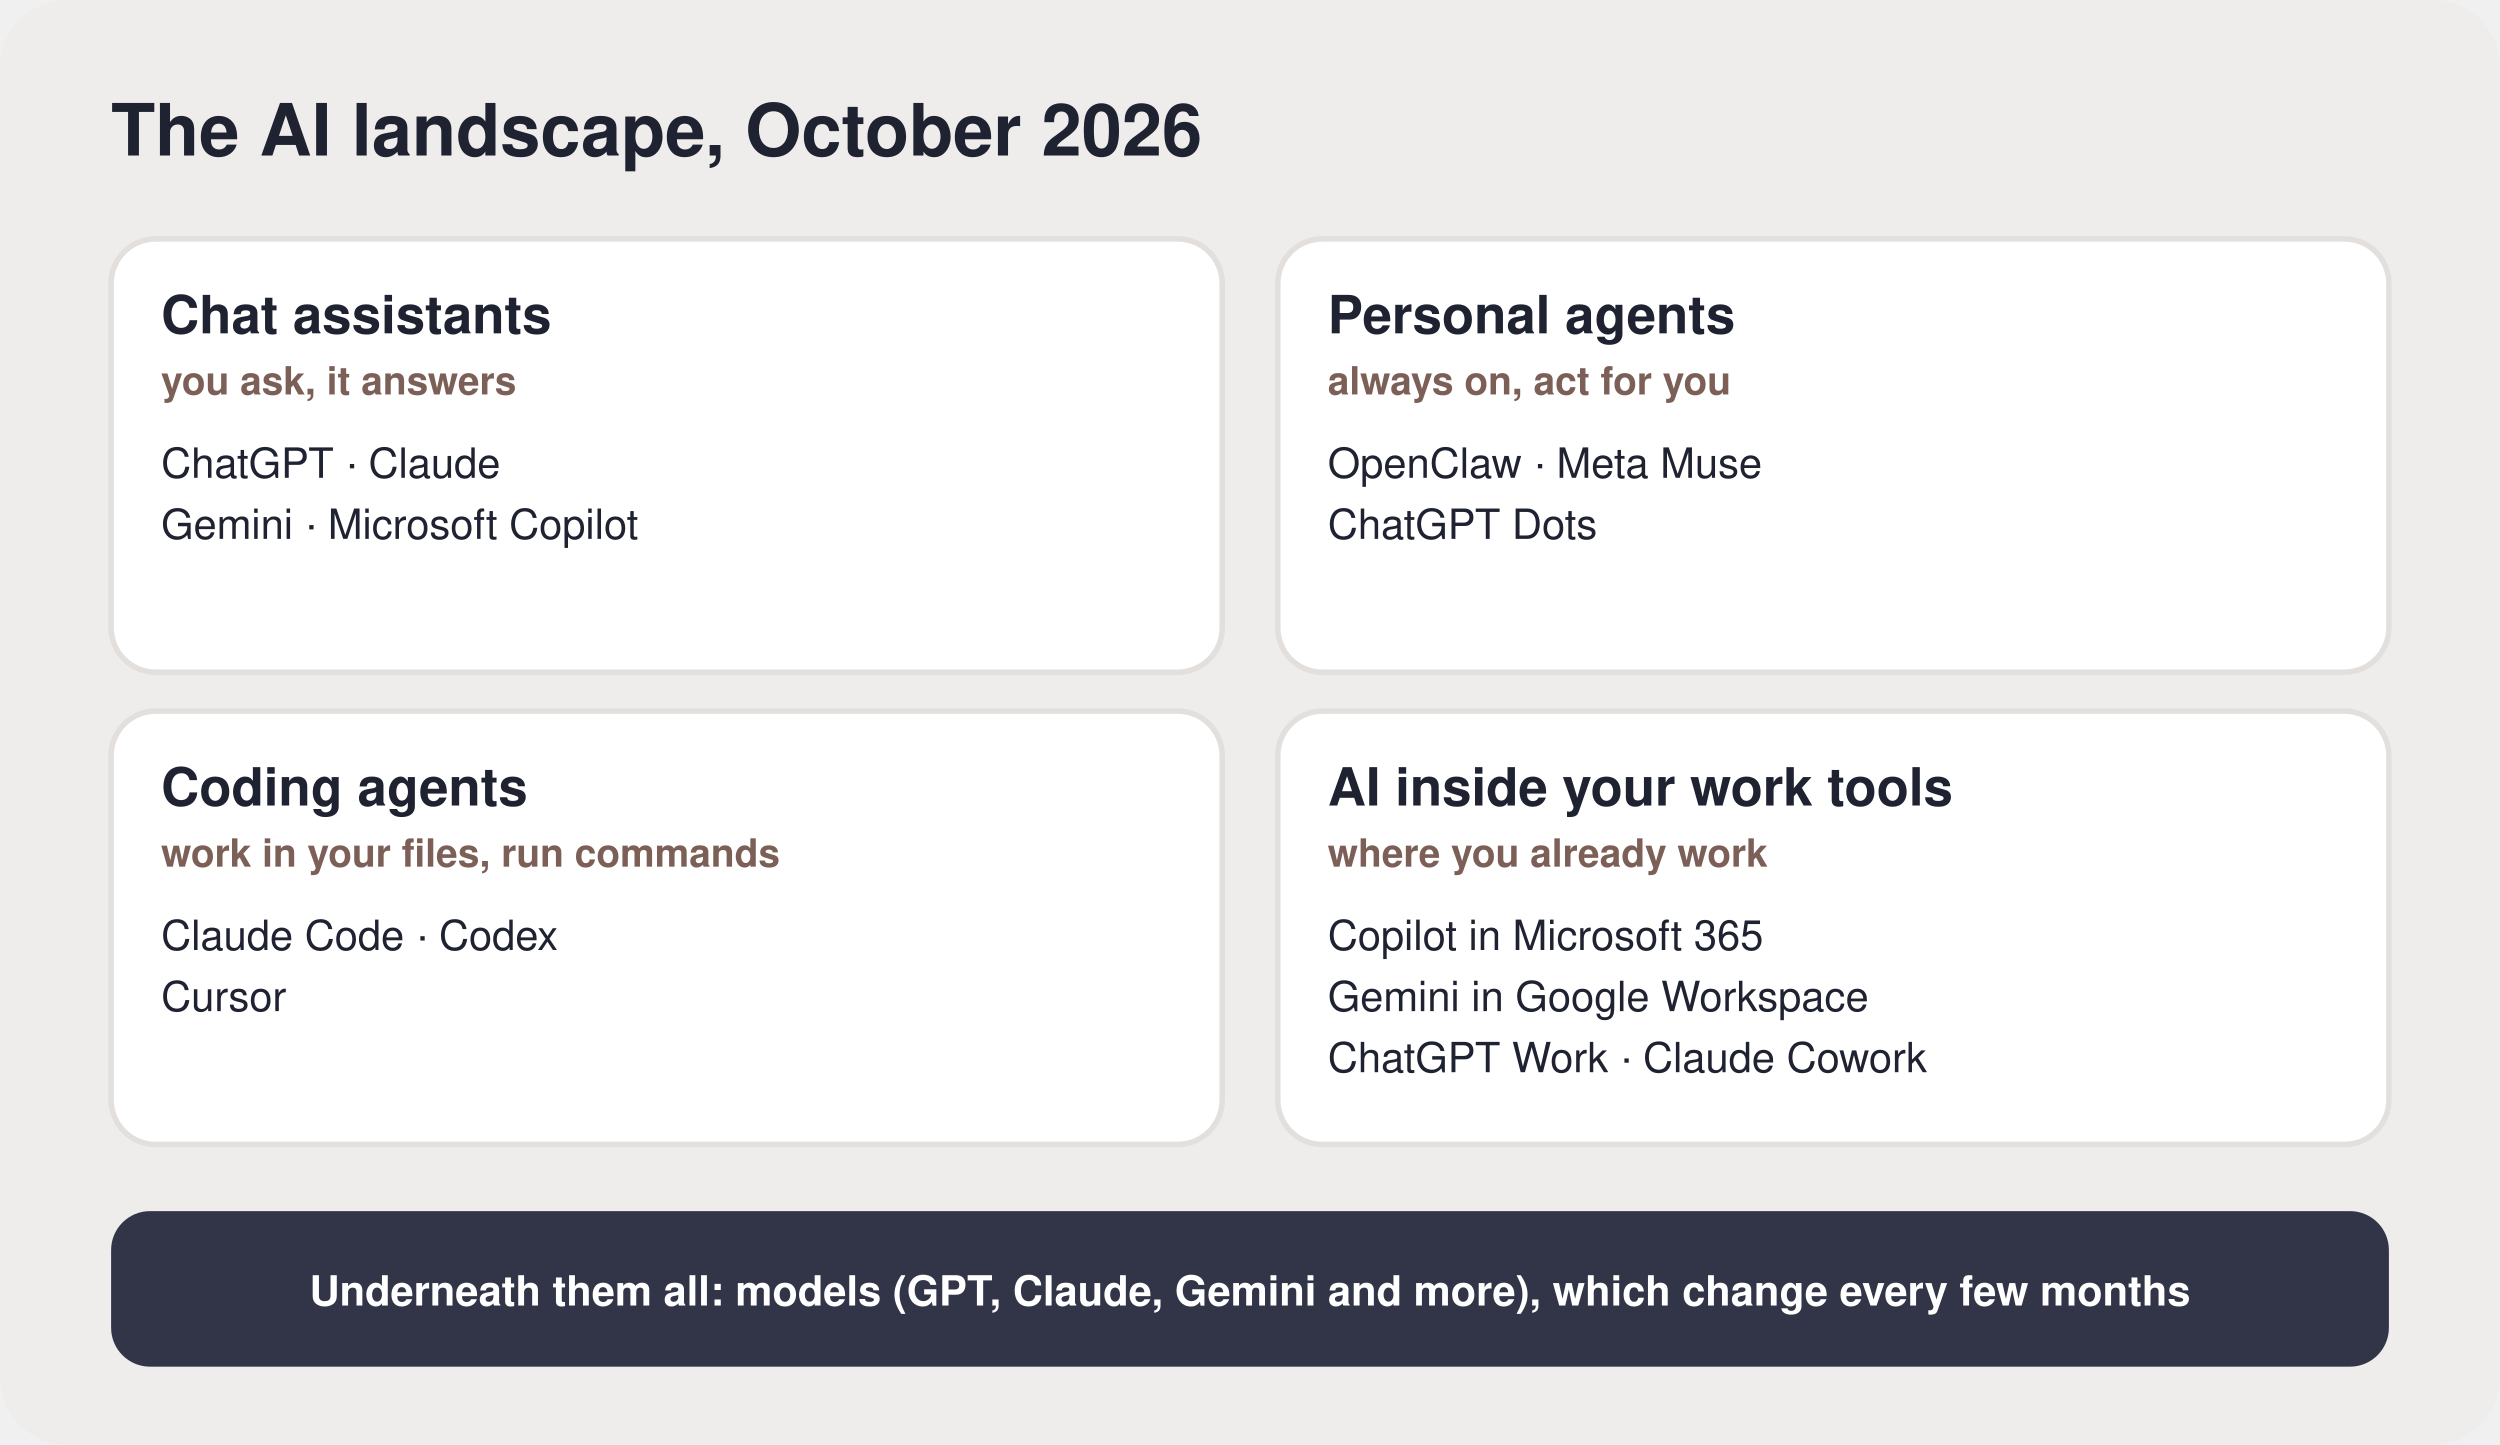
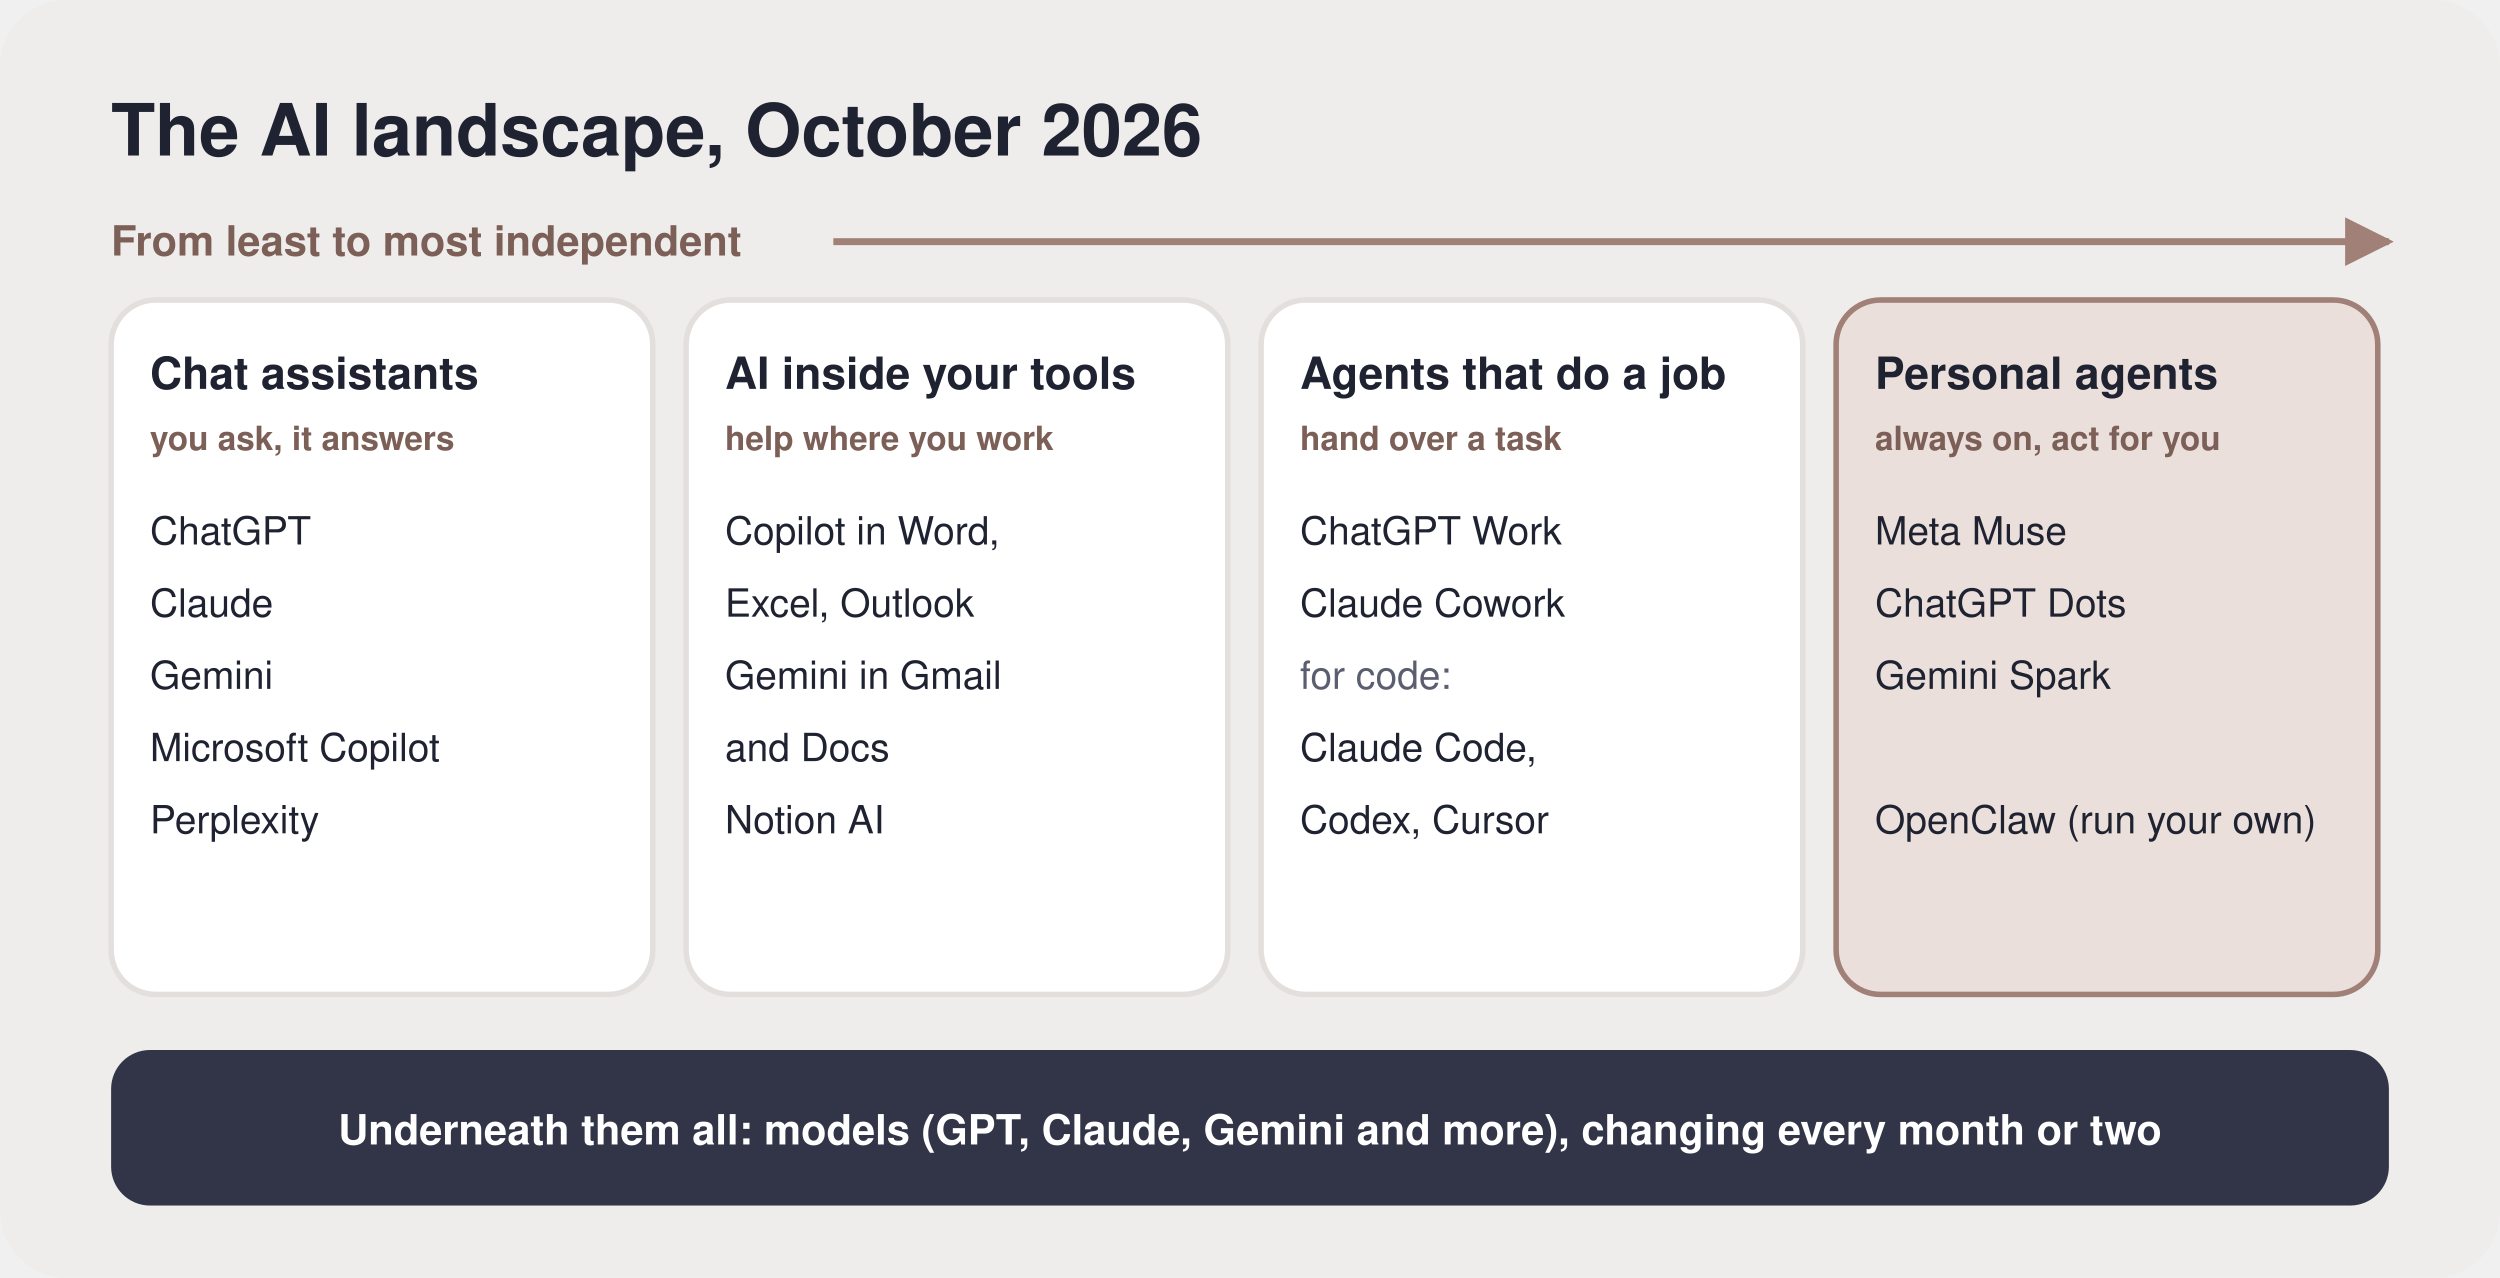
- <svg xmlns="http://www.w3.org/2000/svg" viewBox="0 0 900 520" width="900" height="520" role="img" aria-label="Four kinds of AI tool: chat assistants, personal agents, coding agents and AI inside work tools, with examples; models sit underneath them all" font-family="Manrope, 'Helvetica Neue', Helvetica, Arial, sans-serif">
-   <rect width="900" height="520" rx="24" fill="#EFEDEC" />
+ <svg xmlns="http://www.w3.org/2000/svg" viewBox="0 0 900 460" width="900" height="460" role="img" aria-label="Four kinds of AI tool, from least to most independent: chat assistants, AI inside your tools, agents that do a job, personal agents; models underneath them all" font-family="Manrope, 'Helvetica Neue', Helvetica, Arial, sans-serif">
+   <rect width="900" height="460" rx="24" fill="#EFEDEC" />
  <text x="40" y="56" font-size="26" font-weight="800" fill="#1F2230" text-anchor="start">The AI landscape, October 2026</text>
-   <rect x="40" y="86" width="400" height="156" rx="16" fill="#FFFFFF" stroke="#E3DFDD" stroke-width="2" />
-   <text x="58" y="120" font-size="19" font-weight="700" fill="#1F2230" text-anchor="start">Chat assistants</text>
-   <text x="58" y="142" font-size="14" font-weight="600" fill="#7C5F57" text-anchor="start">you ask, it answers</text>
-   <text x="58" y="172" font-size="15" font-weight="500" fill="#1F2230" text-anchor="start">ChatGPT · Claude</text>
-   <text x="58" y="194" font-size="15" font-weight="500" fill="#1F2230" text-anchor="start">Gemini · Microsoft Copilot</text>
-   <rect x="460" y="86" width="400" height="156" rx="16" fill="#FFFFFF" stroke="#E3DFDD" stroke-width="2" />
-   <text x="478" y="120" font-size="19" font-weight="700" fill="#1F2230" text-anchor="start">Personal agents</text>
-   <text x="478" y="142" font-size="14" font-weight="600" fill="#7C5F57" text-anchor="start">always on, act for you</text>
-   <text x="478" y="172" font-size="15" font-weight="500" fill="#1F2230" text-anchor="start">OpenClaw · Meta Muse</text>
-   <text x="478" y="194" font-size="15" font-weight="500" fill="#1F2230" text-anchor="start">ChatGPT Dots</text>
-   <rect x="40" y="256" width="400" height="156" rx="16" fill="#FFFFFF" stroke="#E3DFDD" stroke-width="2" />
-   <text x="58" y="290" font-size="19" font-weight="700" fill="#1F2230" text-anchor="start">Coding agents</text>
-   <text x="58" y="312" font-size="14" font-weight="600" fill="#7C5F57" text-anchor="start">work in your files, run commands</text>
-   <text x="58" y="342" font-size="15" font-weight="500" fill="#1F2230" text-anchor="start">Claude Code · Codex</text>
-   <text x="58" y="364" font-size="15" font-weight="500" fill="#1F2230" text-anchor="start">Cursor</text>
-   <rect x="460" y="256" width="400" height="156" rx="16" fill="#FFFFFF" stroke="#E3DFDD" stroke-width="2" />
-   <text x="478" y="290" font-size="19" font-weight="700" fill="#1F2230" text-anchor="start">AI inside your work tools</text>
-   <text x="478" y="312" font-size="14" font-weight="600" fill="#7C5F57" text-anchor="start">where you already work</text>
-   <text x="478" y="342" font-size="15" font-weight="500" fill="#1F2230" text-anchor="start">Copilot in Microsoft 365</text>
-   <text x="478" y="364" font-size="15" font-weight="500" fill="#1F2230" text-anchor="start">Gemini in Google Workspace</text>
-   <text x="478" y="386" font-size="15" font-weight="500" fill="#1F2230" text-anchor="start">ChatGPT Work · Claude Cowork</text>
-   <rect x="40" y="436" width="820" height="56" rx="14" fill="#313547" />
-   <text x="450" y="470" font-size="15" font-weight="600" fill="#FFFFFF" text-anchor="middle">Underneath them all: models (GPT, Claude, Gemini and more), which change every few months</text>
+   <text x="40" y="92" font-size="15" font-weight="700" fill="#7C5F57" text-anchor="start">From least to most independent</text>
+   <defs>
+     <marker id="aA08077" viewBox="0 0 10 10" refX="9" refY="5" markerWidth="7" markerHeight="7" orient="auto">
+       <path d="M0 0L10 5L0 10z" fill="#A08077" />
+     </marker>
+     <marker id="sA08077" viewBox="0 0 10 10" refX="1" refY="5" markerWidth="7" markerHeight="7" orient="auto">
+       <path d="M10 0L0 5L10 10z" fill="#A08077" />
+     </marker>
+   </defs>
+   <line x1="300" y1="87" x2="860" y2="87" stroke="#A08077" stroke-width="2.5" marker-end="url(#aA08077)" />
+   <rect x="40" y="108" width="195" height="250" rx="16" fill="#FFFFFF" stroke="#E3DFDD" stroke-width="2" />
+   <text x="137.5" y="142" font-size="19" font-weight="700" fill="#1F2230" text-anchor="middle" />
+   <text x="54" y="140" font-size="16" font-weight="800" fill="#1F2230" text-anchor="start">Chat assistants</text>
+   <text x="54" y="162" font-size="12" font-weight="600" fill="#7C5F57" text-anchor="start">you ask, it answers</text>
+   <text x="54" y="196" font-size="14" font-weight="500" fill="#1F2230" text-anchor="start">ChatGPT</text>
+   <text x="54" y="222" font-size="14" font-weight="500" fill="#1F2230" text-anchor="start">Claude</text>
+   <text x="54" y="248" font-size="14" font-weight="500" fill="#1F2230" text-anchor="start">Gemini</text>
+   <text x="54" y="274" font-size="14" font-weight="500" fill="#1F2230" text-anchor="start">Microsoft Copilot</text>
+   <text x="54" y="300" font-size="14" font-weight="500" fill="#1F2230" text-anchor="start">Perplexity</text>
+   <rect x="247" y="108" width="195" height="250" rx="16" fill="#FFFFFF" stroke="#E3DFDD" stroke-width="2" />
+   <text x="344.5" y="142" font-size="19" font-weight="700" fill="#1F2230" text-anchor="middle" />
+   <text x="261" y="140" font-size="16" font-weight="800" fill="#1F2230" text-anchor="start">AI inside your tools</text>
+   <text x="261" y="162" font-size="12" font-weight="600" fill="#7C5F57" text-anchor="start">help where you work</text>
+   <text x="261" y="196" font-size="14" font-weight="500" fill="#1F2230" text-anchor="start">Copilot in Word,</text>
+   <text x="261" y="222" font-size="14" font-weight="500" fill="#1F2230" text-anchor="start">Excel, Outlook</text>
+   <text x="261" y="248" font-size="14" font-weight="500" fill="#1F2230" text-anchor="start">Gemini in Gmail</text>
+   <text x="261" y="274" font-size="14" font-weight="500" fill="#1F2230" text-anchor="start">and Docs</text>
+   <text x="261" y="300" font-size="14" font-weight="500" fill="#1F2230" text-anchor="start">Notion AI</text>
+   <rect x="454" y="108" width="195" height="250" rx="16" fill="#FFFFFF" stroke="#E3DFDD" stroke-width="2" />
+   <text x="551.5" y="142" font-size="19" font-weight="700" fill="#1F2230" text-anchor="middle" />
+   <text x="468" y="140" font-size="16" font-weight="800" fill="#1F2230" text-anchor="start">Agents that do a job</text>
+   <text x="468" y="162" font-size="12" font-weight="600" fill="#7C5F57" text-anchor="start">hand over a task</text>
+   <text x="468" y="196" font-size="14" font-weight="500" fill="#1F2230" text-anchor="start">ChatGPT Work</text>
+   <text x="468" y="222" font-size="14" font-weight="500" fill="#1F2230" text-anchor="start">Claude Cowork</text>
+   <text x="468" y="248" font-size="14" font-weight="500" fill="#5A5E6E" text-anchor="start">for code:</text>
+   <text x="468" y="274" font-size="14" font-weight="500" fill="#1F2230" text-anchor="start">Claude Code,</text>
+   <text x="468" y="300" font-size="14" font-weight="500" fill="#1F2230" text-anchor="start">Codex, Cursor</text>
+   <rect x="661" y="108" width="195" height="250" rx="16" fill="#EADFDB" stroke="#A08077" stroke-width="2" />
+   <text x="758.5" y="142" font-size="19" font-weight="700" fill="#1F2230" text-anchor="middle" />
+   <text x="675" y="140" font-size="16" font-weight="800" fill="#1F2230" text-anchor="start">Personal agents</text>
+   <text x="675" y="162" font-size="12" font-weight="600" fill="#7C5F57" text-anchor="start">always on, act for you</text>
+   <text x="675" y="196" font-size="14" font-weight="500" fill="#1F2230" text-anchor="start">Meta Muse</text>
+   <text x="675" y="222" font-size="14" font-weight="500" fill="#1F2230" text-anchor="start">ChatGPT Dots</text>
+   <text x="675" y="248" font-size="14" font-weight="500" fill="#1F2230" text-anchor="start">Gemini Spark</text>
+   <text x="675" y="274" font-size="14" font-weight="500" fill="#1F2230" text-anchor="start" />
+   <text x="675" y="300" font-size="14" font-weight="500" fill="#1F2230" text-anchor="start">OpenClaw (run your own)</text>
+   <rect x="40" y="378" width="820" height="56" rx="14" fill="#313547" />
+   <text x="450" y="412" font-size="15" font-weight="600" fill="#FFFFFF" text-anchor="middle">Underneath them all: models (GPT, Claude, Gemini and more), changing every month or two</text>
</svg>
